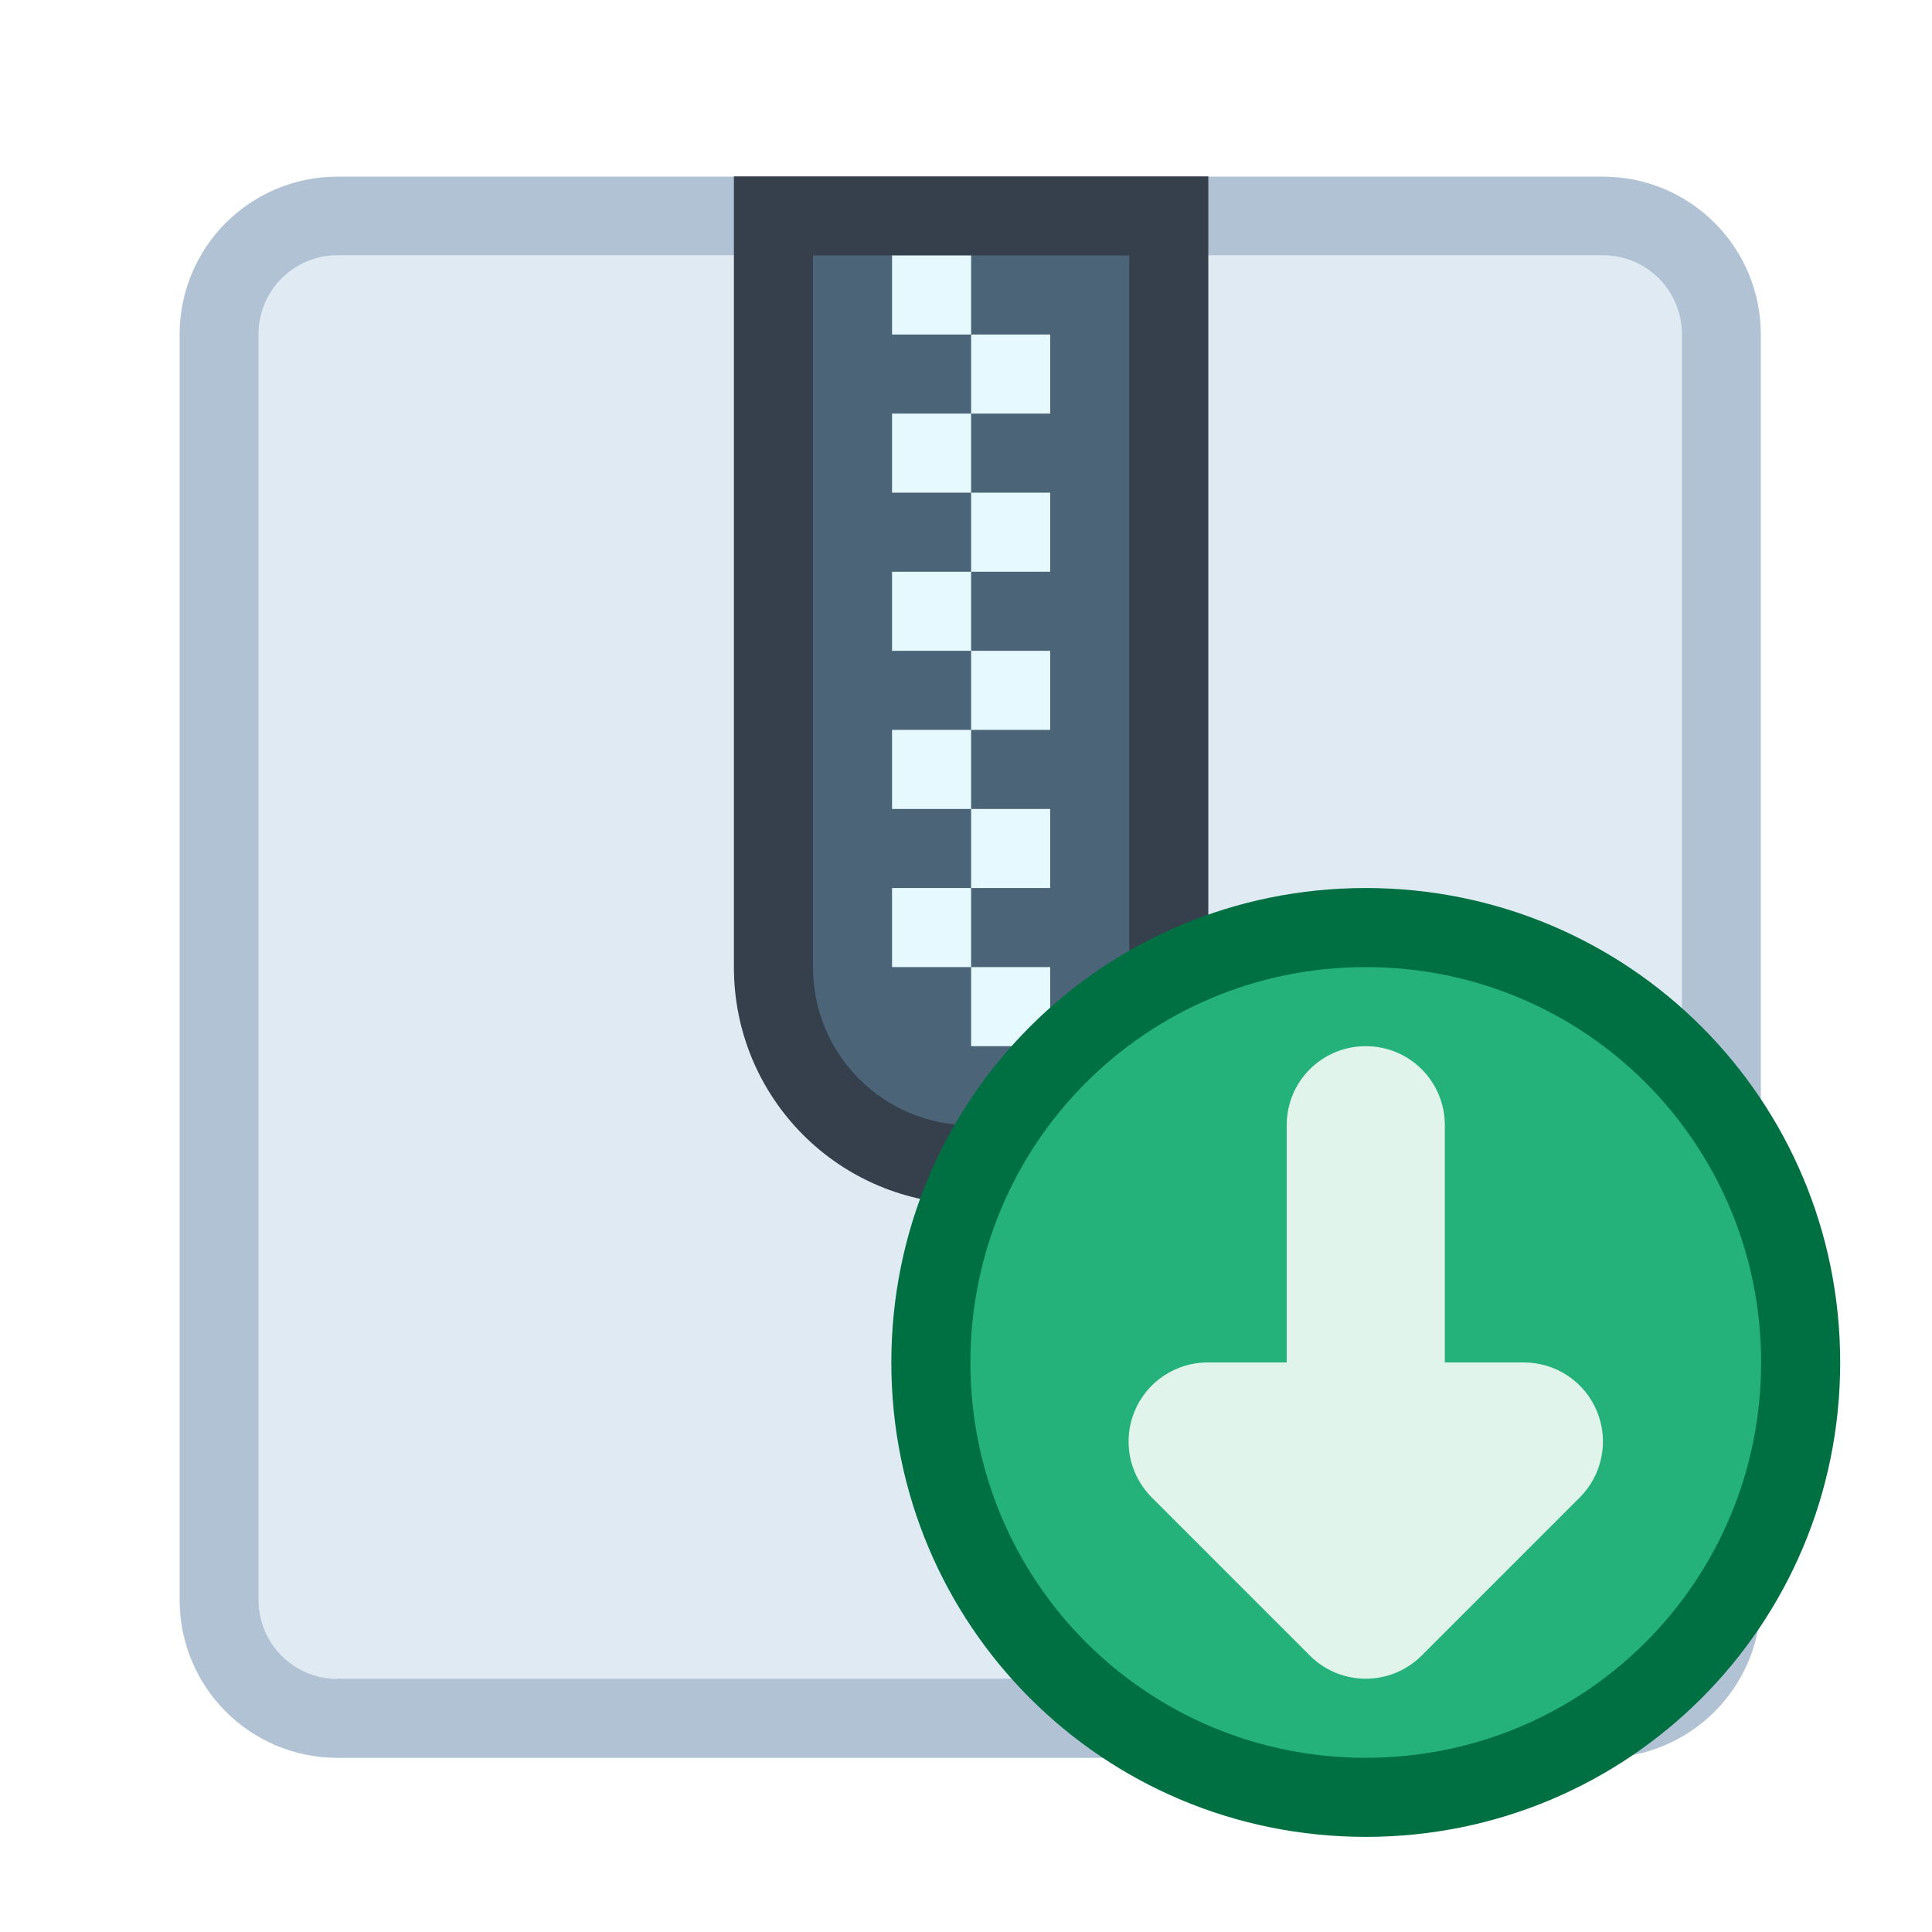
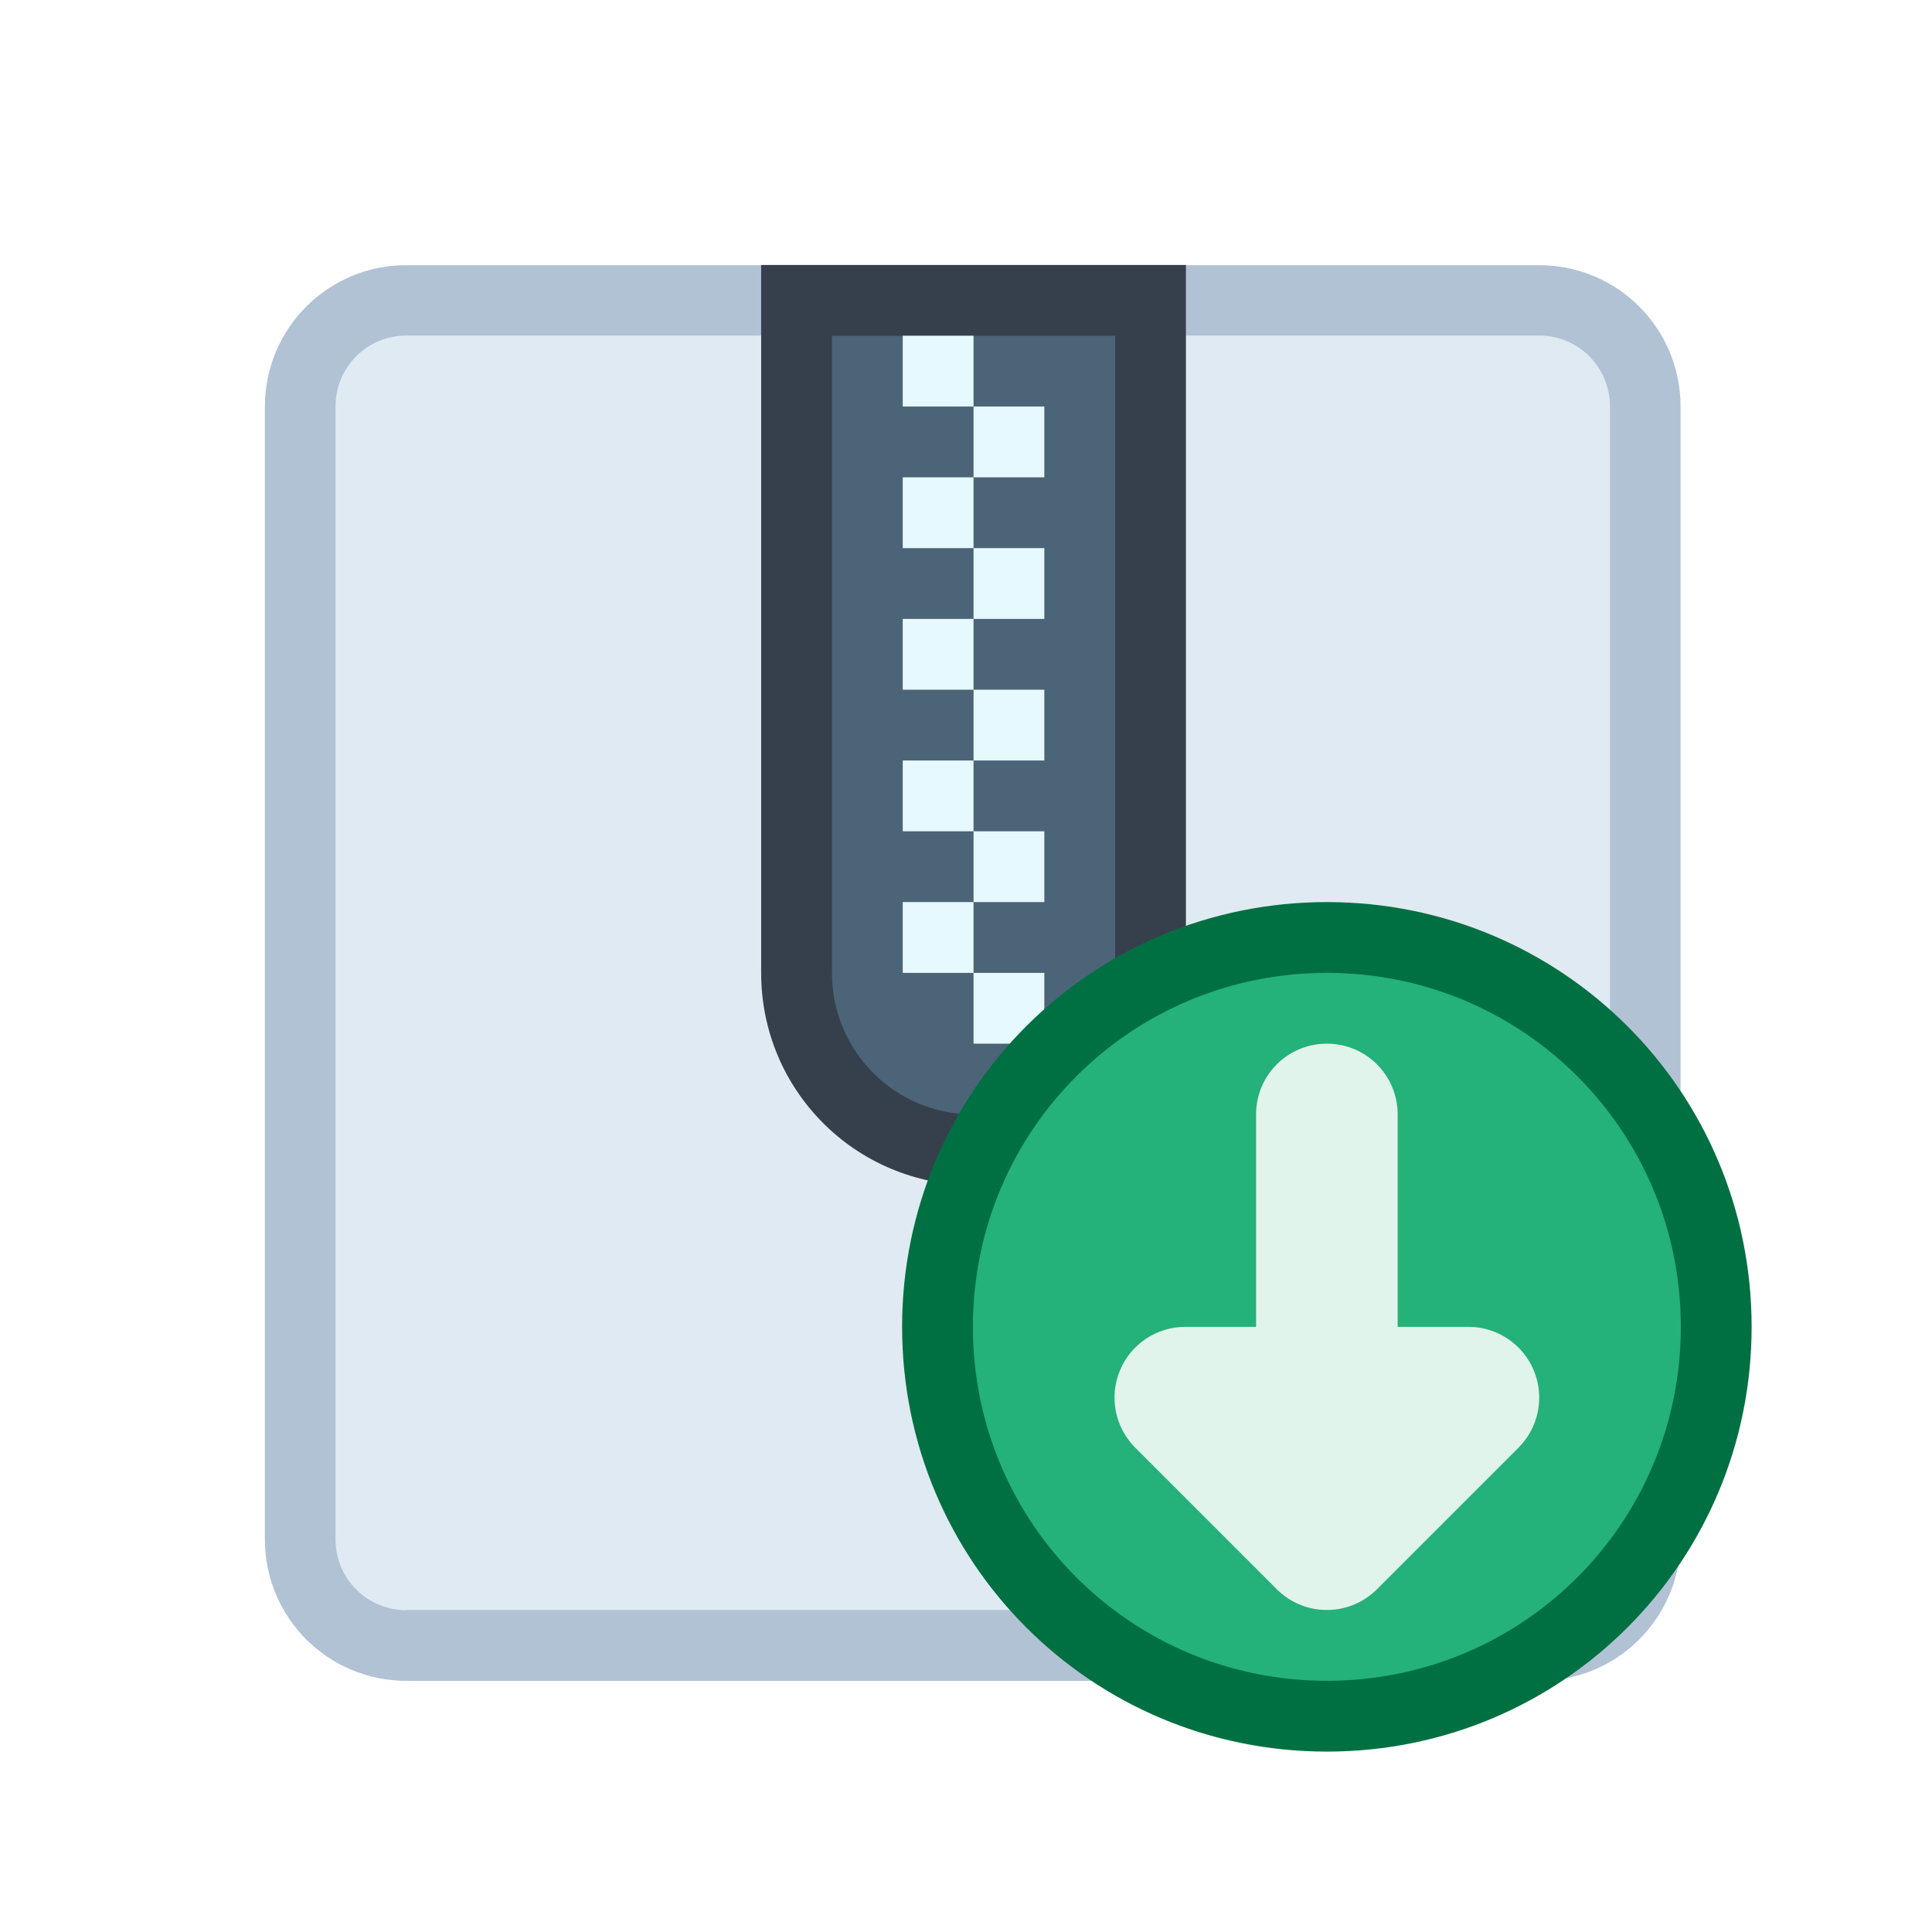
<svg xmlns="http://www.w3.org/2000/svg" id="svg7" version="1.1" viewBox="0 0 22 22" xml:space="preserve">
  <defs id="defs3">
    <style type="text/css" id="current-color-scheme">
        .ColorScheme-Text {            color:#232629;        }
    </style>
    <style type="text/css" id="current-color-scheme-35">
      .ColorScheme-Text {
        color:#36404d;
      }
      </style>
    <style type="text/css" id="current-color-scheme-67">
      .ColorScheme-Text {
        color:#122036;
      }
      </style>
    <style type="text/css" id="current-color-scheme-7">
      .ColorScheme-Text {
        color:#122036;
      }
      </style>
    <style type="text/css" id="current-color-scheme-5">
      .ColorScheme-Text {
        color:#122036;
      }
      </style>
    <style type="text/css" id="current-color-scheme-6">
      .ColorScheme-Text {
        color:#122036;
      }
      </style>
    <style type="text/css" id="current-color-scheme-1">
      .ColorScheme-Text {
        color:#122036;
      }
      </style>
    <style id="current-color-scheme-10" type="text/css">
      .ColorScheme-Text {
        color:#122036;
      }
      </style>
    <style id="current-color-scheme-5-7" type="text/css">
      .ColorScheme-Text {
        color:#122036;
      }
      </style>
    <style id="current-color-scheme-1-2" type="text/css">
      .ColorScheme-Text {
        color:#122036;
      }
      </style>
    <style type="text/css" id="current-color-scheme-10-9">
      .ColorScheme-Text {
        color:#122036;
      }
      </style>
    <style type="text/css" id="current-color-scheme-3">
      .ColorScheme-Text {
        color:#232629;
      }
      </style>
    <style type="text/css" id="current-color-scheme-53">
      .ColorScheme-Text {
        color:#36404d;
      }
      </style>
    <style type="text/css" id="current-color-scheme-67-56">
      .ColorScheme-Text {
        color:#122036;
      }
      </style>
    <style type="text/css" id="current-color-scheme-7-2">
      .ColorScheme-Text {
        color:#122036;
      }
      </style>
    <style type="text/css" id="current-color-scheme-5-9">
      .ColorScheme-Text {
        color:#122036;
      }
      </style>
    <style type="text/css" id="current-color-scheme-6-1">
      .ColorScheme-Text {
        color:#122036;
      }
      </style>
    <style type="text/css" id="current-color-scheme-1-27">
      .ColorScheme-Text {
        color:#122036;
      }
      </style>
    <style id="current-color-scheme-10-0" type="text/css">
      .ColorScheme-Text {
        color:#122036;
      }
      </style>
    <style id="current-color-scheme-5-7-9" type="text/css">
      .ColorScheme-Text {
        color:#122036;
      }
      </style>
    <style id="current-color-scheme-1-2-3" type="text/css">
      .ColorScheme-Text {
        color:#122036;
      }
      </style>
    <style type="text/css" id="current-color-scheme-10-9-6">
      .ColorScheme-Text {
        color:#122036;
      }
      </style>
    <style type="text/css" id="current-color-scheme-3-0">
      .ColorScheme-Text {
        color:#36404d;
      }
      </style>
    <style type="text/css" id="current-color-scheme-67-5">
      .ColorScheme-Text {
        color:#122036;
      }
      </style>
    <style type="text/css" id="current-color-scheme-7-6">
      .ColorScheme-Text {
        color:#122036;
      }
      </style>
    <style type="text/css" id="current-color-scheme-5-2">
      .ColorScheme-Text {
        color:#122036;
      }
      </style>
    <style type="text/css" id="current-color-scheme-6-9">
      .ColorScheme-Text {
        color:#122036;
      }
      </style>
    <style type="text/css" id="current-color-scheme-1-1">
      .ColorScheme-Text {
        color:#122036;
      }
      </style>
    <style id="current-color-scheme-10-2" type="text/css">
      .ColorScheme-Text {
        color:#122036;
      }
      </style>
    <style id="current-color-scheme-5-7-7" type="text/css">
      .ColorScheme-Text {
        color:#122036;
      }
      </style>
    <style id="current-color-scheme-1-2-0" type="text/css">
      .ColorScheme-Text {
        color:#122036;
      }
      </style>
    <style type="text/css" id="current-color-scheme-10-9-9">
      .ColorScheme-Text {
        color:#122036;
      }
      </style>
    <style type="text/css" id="current-color-scheme-36">
      .ColorScheme-Text {
        color:#232629;
      }
      </style>
  </defs>
  <g id="g1" transform="translate(1,2)">
    <g id="g5" transform="translate(-0.9906624,-2)">
      <g id="g8">
        <g id="g3" />
-         <g id="g2" transform="matrix(0.9003974,0,0,0.9003961,1.144513,1.108093)">
+         <g id="g2" transform="matrix(0.8061306,0,0,0.8061282,2.209037,2.21085)">
          <path id="rect1728" style="opacity:1;fill:#b1c2d5;fill-opacity:1;stroke-width:0.529;stroke-linecap:round;stroke-linejoin:round;stroke-miterlimit:1.8;paint-order:fill markers stroke;stop-color:#000000" d="m 1.058,0.529 h 4.233 c 0.293,0 0.529,0.236 0.529,0.529 v 4.233 c 0,0.293 -0.236,0.529 -0.529,0.529 H 1.058 c -0.293,0 -0.529,-0.236 -0.529,-0.529 V 1.058 c 0,-0.293 0.236,-0.529 0.529,-0.529 z" transform="matrix(3.779528,0,0,-3.779528,-1.009337,23)" />
          <path id="rect1728-7" style="fill:#e0eaf2;fill-opacity:1;stroke-width:0.529;stroke-linecap:round;stroke-linejoin:round;stroke-miterlimit:1.8;paint-order:fill markers stroke;stop-color:#000000" d="m 1.058,0.794 h 4.233 c 0.147,0 0.265,0.118 0.265,0.265 v 4.233 c 0,0.147 -0.118,0.265 -0.265,0.265 H 1.058 c -0.147,0 -0.265,-0.118 -0.265,-0.265 V 1.058 c 0,-0.147 0.118,-0.265 0.265,-0.265 z" transform="matrix(3.779528,0,0,-3.779528,-1.009337,23)" />
          <path d="m 8,1 v 1 1 1 7 c 0,1.662 1.338,3 3,3 1.662,0 3,-1.338 3,-3 V 4 3 2 1 Z" fill="#010102" id="path13" style="fill:#36404d;fill-opacity:1" />
          <path d="m 9,2 v 3 l -4e-7,6 c -10e-8,1.108 0.892,2 2,2 1.108,0 2,-0.892 2,-2 V 5 2 h -2 z" fill="url(#a)" id="path14" style="fill:#4b6477;fill-opacity:1" />
          <path d="m 11,2 h 1 z m 0,0 h -1 v 1 h 1 z m 0,1 v 1 h 1 V 3 Z m 0,1 h -1 v 1 h 1 z m 0,1 v 1 h 1 V 5 Z m 0,1 h -1 v 1 h 1 z m 0,1 v 1 h 1 v -1 z m 0,1 H 10 V 9 h 1 z M 11,9 v 1 h 1 V 9 Z m 0,1 h -1 v 1 h 1 z m 0,1 v 1 h 1 v -1 z" fill="#fefefe" id="path15" style="fill:#e6f9ff;fill-opacity:1" />
          <path style="fill:#007042;fill-opacity:1;stroke:none;stroke-width:0.72;stroke-linecap:round;stroke-linejoin:round;stroke-miterlimit:4;stroke-dasharray:none;stroke-opacity:1" d="m 15.991,22 c 3.324,0 6,-2.676 6,-6 0,-3.324 -2.676,-6 -6,-6 -3.324,0 -6,2.676 -6,6 0,3.324 2.676,6 6,6 z" id="rect5699-5-3-7-7" />
          <path id="path1031-4-8-5" d="m 15.991,21 c -2.77,0 -5,-2.23 -5,-5 0,-2.77 2.23,-5 5,-5 2.77,0 5,2.23 5,5 0,2.77 -2.23,5 -5,5 z" style="color:#122036;fill:#24b17a;fill-opacity:1;stroke:none;stroke-width:0.714" />
          <path id="path1019-9-8" d="m 15.991,12 c 0.554,0 1,0.446 1,1 v 3 h 1 a 1,1 0 0 1 0.707,1.707 l -2,2 a 1,1 0 0 1 -1.414,0 l -2,-2 a 1,1 0 0 1 0.707,-1.707 h 1 v -3 c 0,-0.554 0.446,-1 1,-1 z" style="color:#122036;fill:#e0f4ec;fill-opacity:1;stroke:none;stroke-width:1" />
        </g>
      </g>
    </g>
  </g>
</svg>
